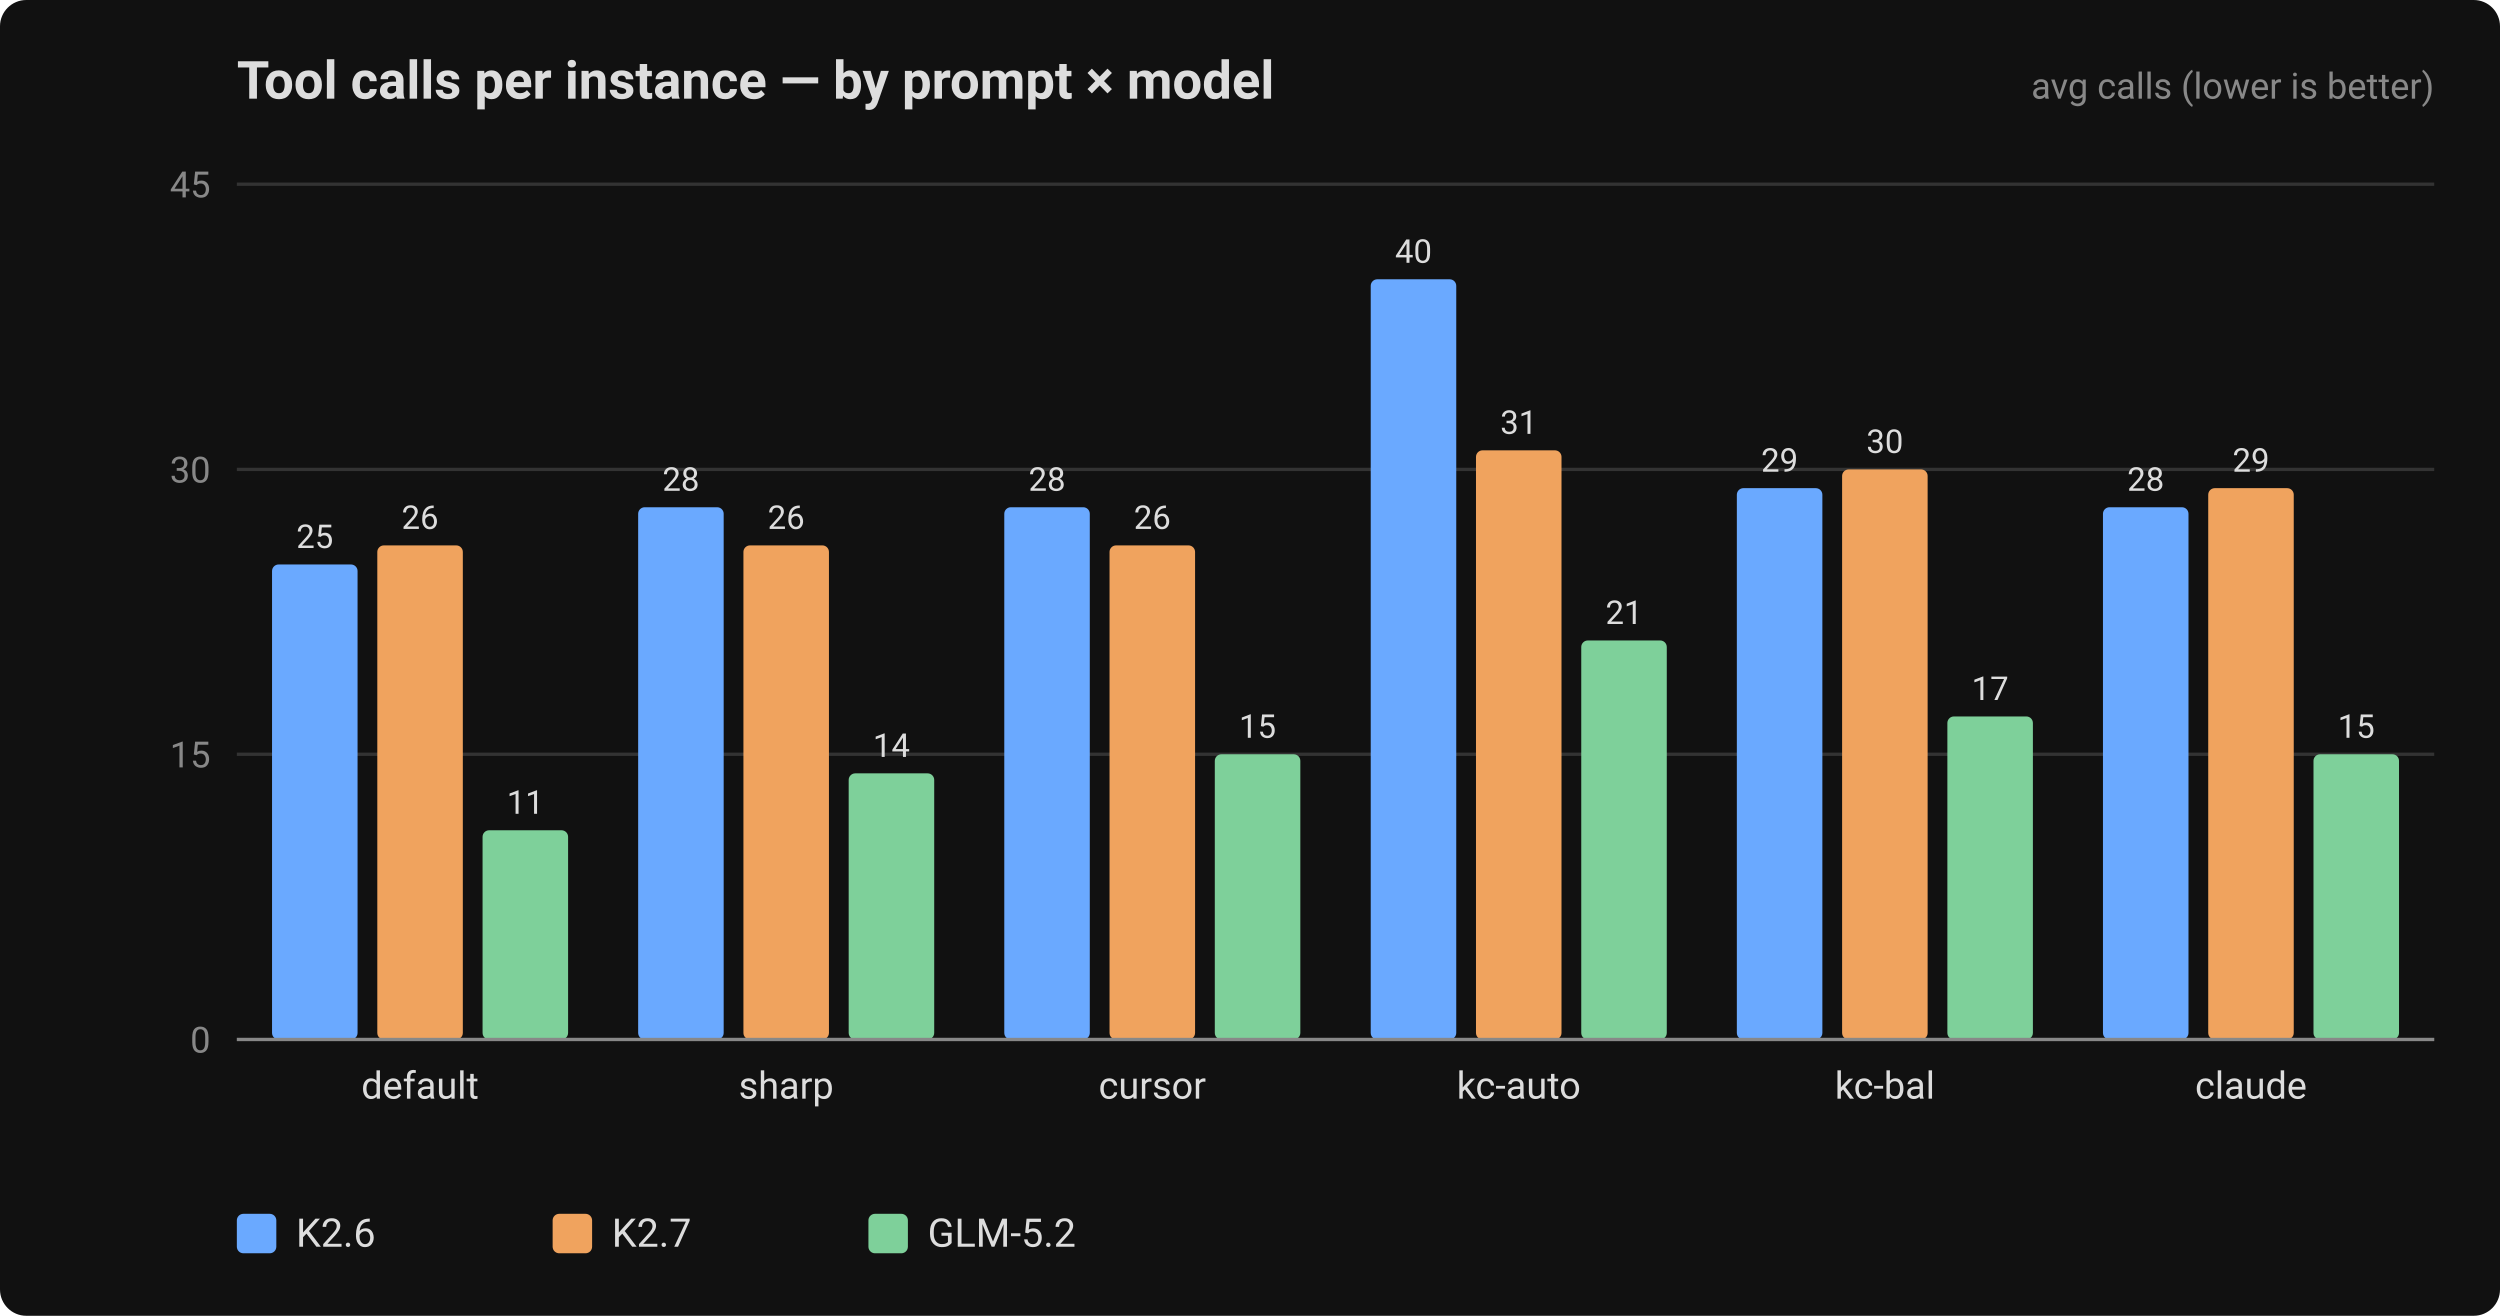
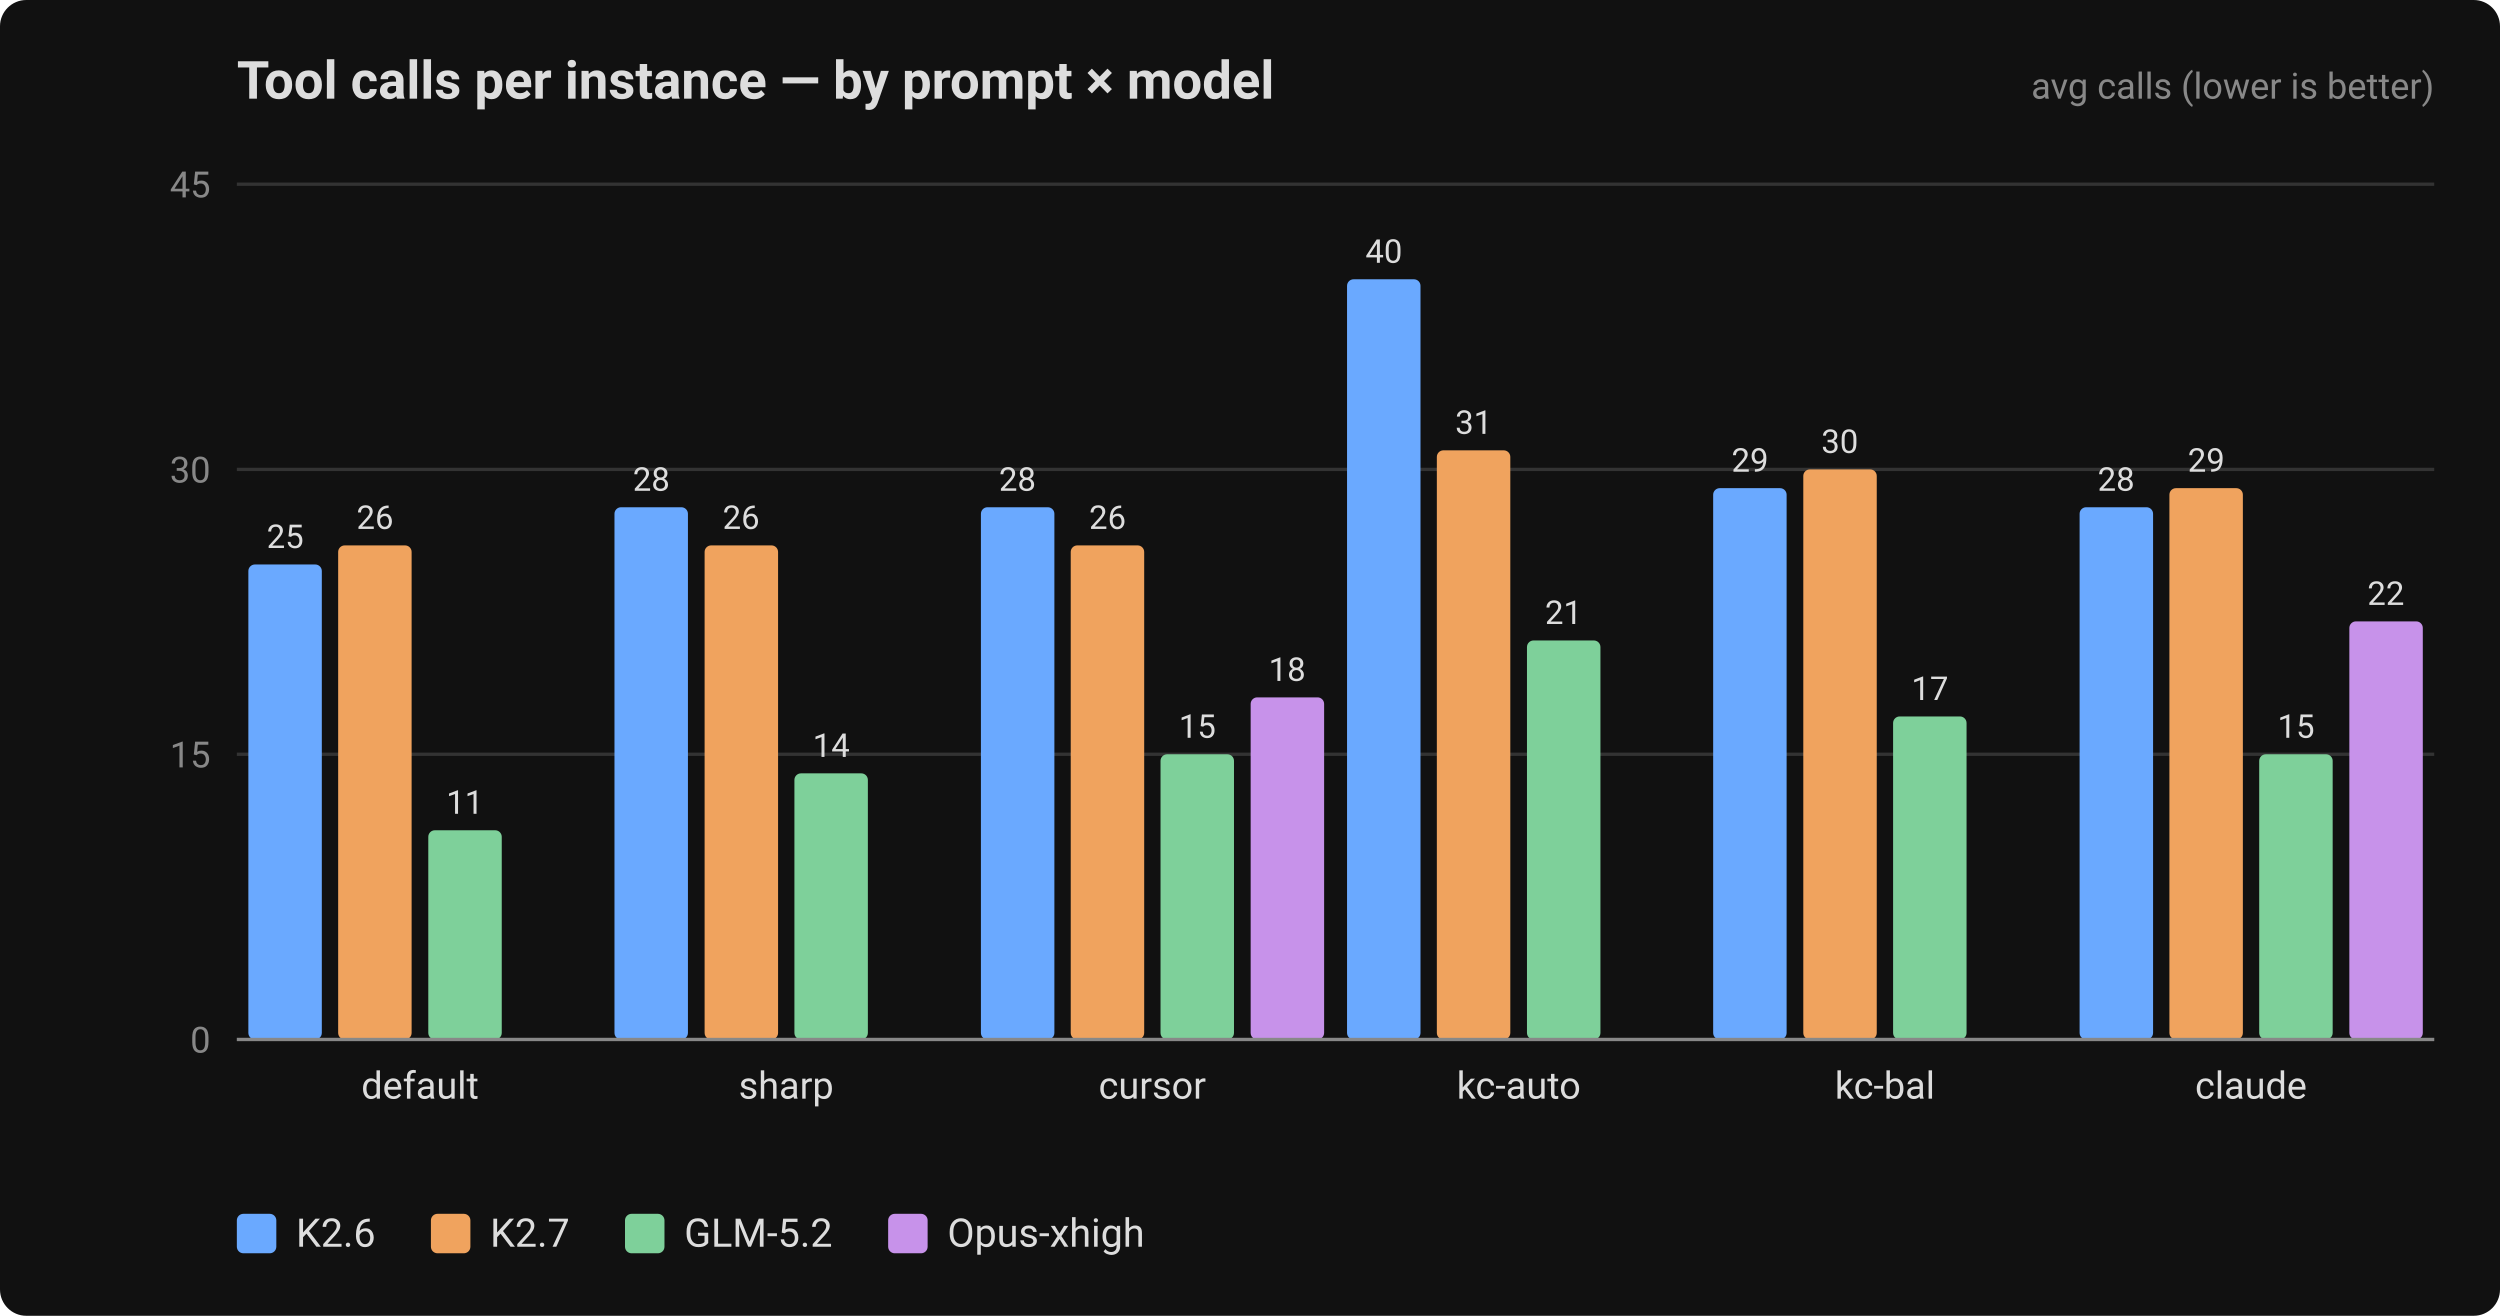
<svg xmlns="http://www.w3.org/2000/svg" width="760" height="400" viewBox="0 0 760 400" font-family="-apple-system,Segoe UI,Roboto,sans-serif">
  <rect width="760" height="400" fill="#111" rx="8" />
  <text x="72" y="30" fill="#ddd" font-size="16" font-weight="600">Tool calls per instance — by prompt × model</text>
  <text x="740" y="30" fill="#888" font-size="11" text-anchor="end">avg calls (lower is better)</text>
  <line x1="72" y1="316.0" x2="740" y2="316.0" stroke="#333" stroke-width="1" />
  <text x="64" y="320.0" fill="#888" font-size="11" text-anchor="end">0</text>
  <line x1="72" y1="229.3" x2="740" y2="229.3" stroke="#333" stroke-width="1" />
  <text x="64" y="233.3" fill="#888" font-size="11" text-anchor="end">15</text>
  <line x1="72" y1="142.7" x2="740" y2="142.7" stroke="#333" stroke-width="1" />
  <text x="64" y="146.7" fill="#888" font-size="11" text-anchor="end">30</text>
  <line x1="72" y1="56.0" x2="740" y2="56.0" stroke="#333" stroke-width="1" />
  <text x="64" y="60.0" fill="#888" font-size="11" text-anchor="end">45</text>
-   <rect x="82.7" y="171.6" width="26" height="144.4" fill="#6aa9ff" rx="2" />
-   <text x="95.7" y="166.6" fill="#ddd" font-size="10" text-anchor="middle">25</text>
-   <rect x="114.7" y="165.8" width="26" height="150.2" fill="#f0a35e" rx="2" />
-   <text x="127.7" y="160.8" fill="#ddd" font-size="10" text-anchor="middle">26</text>
-   <rect x="146.7" y="252.4" width="26" height="63.6" fill="#7ed09a" rx="2" />
-   <text x="159.7" y="247.4" fill="#ddd" font-size="10" text-anchor="middle">11</text>
+   <rect x="75.5" y="171.6" width="22.333" height="144.4" fill="#6aa9ff" rx="2" />
+   <text x="86.7" y="166.6" fill="#ddd" font-size="10" text-anchor="middle">25</text>
+   <rect x="102.8" y="165.8" width="22.333" height="150.2" fill="#f0a35e" rx="2" />
+   <text x="114.0" y="160.8" fill="#ddd" font-size="10" text-anchor="middle">26</text>
+   <rect x="130.2" y="252.4" width="22.333" height="63.6" fill="#7ed09a" rx="2" />
+   <text x="141.3" y="247.4" fill="#ddd" font-size="10" text-anchor="middle">11</text>
  <text x="127.7" y="334" fill="#ddd" font-size="11.5" text-anchor="middle">default</text>
-   <rect x="194.0" y="154.2" width="26" height="161.8" fill="#6aa9ff" rx="2" />
-   <text x="207.0" y="149.2" fill="#ddd" font-size="10" text-anchor="middle">28</text>
-   <rect x="226.0" y="165.8" width="26" height="150.2" fill="#f0a35e" rx="2" />
-   <text x="239.0" y="160.8" fill="#ddd" font-size="10" text-anchor="middle">26</text>
-   <rect x="258.0" y="235.1" width="26" height="80.9" fill="#7ed09a" rx="2" />
-   <text x="271.0" y="230.1" fill="#ddd" font-size="10" text-anchor="middle">14</text>
+   <rect x="186.8" y="154.2" width="22.333" height="161.8" fill="#6aa9ff" rx="2" />
+   <text x="198.0" y="149.2" fill="#ddd" font-size="10" text-anchor="middle">28</text>
+   <rect x="214.2" y="165.8" width="22.333" height="150.2" fill="#f0a35e" rx="2" />
+   <text x="225.3" y="160.8" fill="#ddd" font-size="10" text-anchor="middle">26</text>
+   <rect x="241.5" y="235.1" width="22.333" height="80.9" fill="#7ed09a" rx="2" />
+   <text x="252.7" y="230.1" fill="#ddd" font-size="10" text-anchor="middle">14</text>
  <text x="239.0" y="334" fill="#ddd" font-size="11.5" text-anchor="middle">sharp</text>
-   <rect x="305.3" y="154.2" width="26" height="161.8" fill="#6aa9ff" rx="2" />
-   <text x="318.3" y="149.2" fill="#ddd" font-size="10" text-anchor="middle">28</text>
-   <rect x="337.3" y="165.8" width="26" height="150.2" fill="#f0a35e" rx="2" />
-   <text x="350.3" y="160.8" fill="#ddd" font-size="10" text-anchor="middle">26</text>
-   <rect x="369.3" y="229.3" width="26" height="86.7" fill="#7ed09a" rx="2" />
-   <text x="382.3" y="224.3" fill="#ddd" font-size="10" text-anchor="middle">15</text>
+   <rect x="298.2" y="154.2" width="22.333" height="161.8" fill="#6aa9ff" rx="2" />
+   <text x="309.3" y="149.2" fill="#ddd" font-size="10" text-anchor="middle">28</text>
+   <rect x="325.5" y="165.8" width="22.333" height="150.2" fill="#f0a35e" rx="2" />
+   <text x="336.7" y="160.8" fill="#ddd" font-size="10" text-anchor="middle">26</text>
+   <rect x="352.8" y="229.3" width="22.333" height="86.7" fill="#7ed09a" rx="2" />
+   <text x="364.0" y="224.3" fill="#ddd" font-size="10" text-anchor="middle">15</text>
+   <rect x="380.2" y="212.0" width="22.333" height="104.0" fill="#c792ea" rx="2" />
+   <text x="391.3" y="207.0" fill="#ddd" font-size="10" text-anchor="middle">18</text>
  <text x="350.3" y="334" fill="#ddd" font-size="11.5" text-anchor="middle">cursor</text>
-   <rect x="416.7" y="84.9" width="26" height="231.1" fill="#6aa9ff" rx="2" />
-   <text x="429.7" y="79.9" fill="#ddd" font-size="10" text-anchor="middle">40</text>
-   <rect x="448.7" y="136.9" width="26" height="179.1" fill="#f0a35e" rx="2" />
-   <text x="461.7" y="131.9" fill="#ddd" font-size="10" text-anchor="middle">31</text>
-   <rect x="480.7" y="194.7" width="26" height="121.3" fill="#7ed09a" rx="2" />
-   <text x="493.7" y="189.7" fill="#ddd" font-size="10" text-anchor="middle">21</text>
+   <rect x="409.5" y="84.9" width="22.333" height="231.1" fill="#6aa9ff" rx="2" />
+   <text x="420.7" y="79.9" fill="#ddd" font-size="10" text-anchor="middle">40</text>
+   <rect x="436.8" y="136.9" width="22.333" height="179.1" fill="#f0a35e" rx="2" />
+   <text x="448.0" y="131.9" fill="#ddd" font-size="10" text-anchor="middle">31</text>
+   <rect x="464.2" y="194.7" width="22.333" height="121.3" fill="#7ed09a" rx="2" />
+   <text x="475.3" y="189.7" fill="#ddd" font-size="10" text-anchor="middle">21</text>
  <text x="461.7" y="334" fill="#ddd" font-size="11.5" text-anchor="middle">kc-auto</text>
-   <rect x="528.0" y="148.4" width="26" height="167.6" fill="#6aa9ff" rx="2" />
-   <text x="541.0" y="143.4" fill="#ddd" font-size="10" text-anchor="middle">29</text>
-   <rect x="560.0" y="142.7" width="26" height="173.3" fill="#f0a35e" rx="2" />
-   <text x="573.0" y="137.7" fill="#ddd" font-size="10" text-anchor="middle">30</text>
-   <rect x="592.0" y="217.8" width="26" height="98.2" fill="#7ed09a" rx="2" />
-   <text x="605.0" y="212.8" fill="#ddd" font-size="10" text-anchor="middle">17</text>
+   <rect x="520.8" y="148.4" width="22.333" height="167.6" fill="#6aa9ff" rx="2" />
+   <text x="532.0" y="143.4" fill="#ddd" font-size="10" text-anchor="middle">29</text>
+   <rect x="548.2" y="142.7" width="22.333" height="173.3" fill="#f0a35e" rx="2" />
+   <text x="559.3" y="137.7" fill="#ddd" font-size="10" text-anchor="middle">30</text>
+   <rect x="575.5" y="217.8" width="22.333" height="98.2" fill="#7ed09a" rx="2" />
+   <text x="586.7" y="212.8" fill="#ddd" font-size="10" text-anchor="middle">17</text>
  <text x="573.0" y="334" fill="#ddd" font-size="11.5" text-anchor="middle">kc-bal</text>
-   <rect x="639.3" y="154.2" width="26" height="161.8" fill="#6aa9ff" rx="2" />
-   <text x="652.3" y="149.2" fill="#ddd" font-size="10" text-anchor="middle">28</text>
-   <rect x="671.3" y="148.4" width="26" height="167.6" fill="#f0a35e" rx="2" />
-   <text x="684.3" y="143.4" fill="#ddd" font-size="10" text-anchor="middle">29</text>
-   <rect x="703.3" y="229.3" width="26" height="86.7" fill="#7ed09a" rx="2" />
-   <text x="716.3" y="224.3" fill="#ddd" font-size="10" text-anchor="middle">15</text>
+   <rect x="632.2" y="154.2" width="22.333" height="161.8" fill="#6aa9ff" rx="2" />
+   <text x="643.3" y="149.2" fill="#ddd" font-size="10" text-anchor="middle">28</text>
+   <rect x="659.5" y="148.4" width="22.333" height="167.6" fill="#f0a35e" rx="2" />
+   <text x="670.7" y="143.4" fill="#ddd" font-size="10" text-anchor="middle">29</text>
+   <rect x="686.8" y="229.3" width="22.333" height="86.7" fill="#7ed09a" rx="2" />
+   <text x="698.0" y="224.3" fill="#ddd" font-size="10" text-anchor="middle">15</text>
+   <rect x="714.2" y="188.9" width="22.333" height="127.1" fill="#c792ea" rx="2" />
+   <text x="725.3" y="183.9" fill="#ddd" font-size="10" text-anchor="middle">22</text>
  <text x="684.3" y="334" fill="#ddd" font-size="11.5" text-anchor="middle">claude</text>
  <line x1="72" y1="316" x2="740" y2="316" stroke="#888" stroke-width="1" />
  <rect x="72" y="369" width="12" height="12" fill="#6aa9ff" rx="2" />
  <text x="90" y="379" fill="#ddd" font-size="12">K2.6</text>
-   <rect x="168" y="369" width="12" height="12" fill="#f0a35e" rx="2" />
-   <text x="186" y="379" fill="#ddd" font-size="12">K2.7</text>
-   <rect x="264" y="369" width="12" height="12" fill="#7ed09a" rx="2" />
-   <text x="282" y="379" fill="#ddd" font-size="12">GLM-5.2</text>
+   <rect x="131" y="369" width="12" height="12" fill="#f0a35e" rx="2" />
+   <text x="149" y="379" fill="#ddd" font-size="12">K2.7</text>
+   <rect x="190" y="369" width="12" height="12" fill="#7ed09a" rx="2" />
+   <text x="208" y="379" fill="#ddd" font-size="12">GLM-5.2</text>
+   <rect x="270" y="369" width="12" height="12" fill="#c792ea" rx="2" />
+   <text x="288" y="379" fill="#ddd" font-size="12">Opus-xhigh</text>
</svg>
